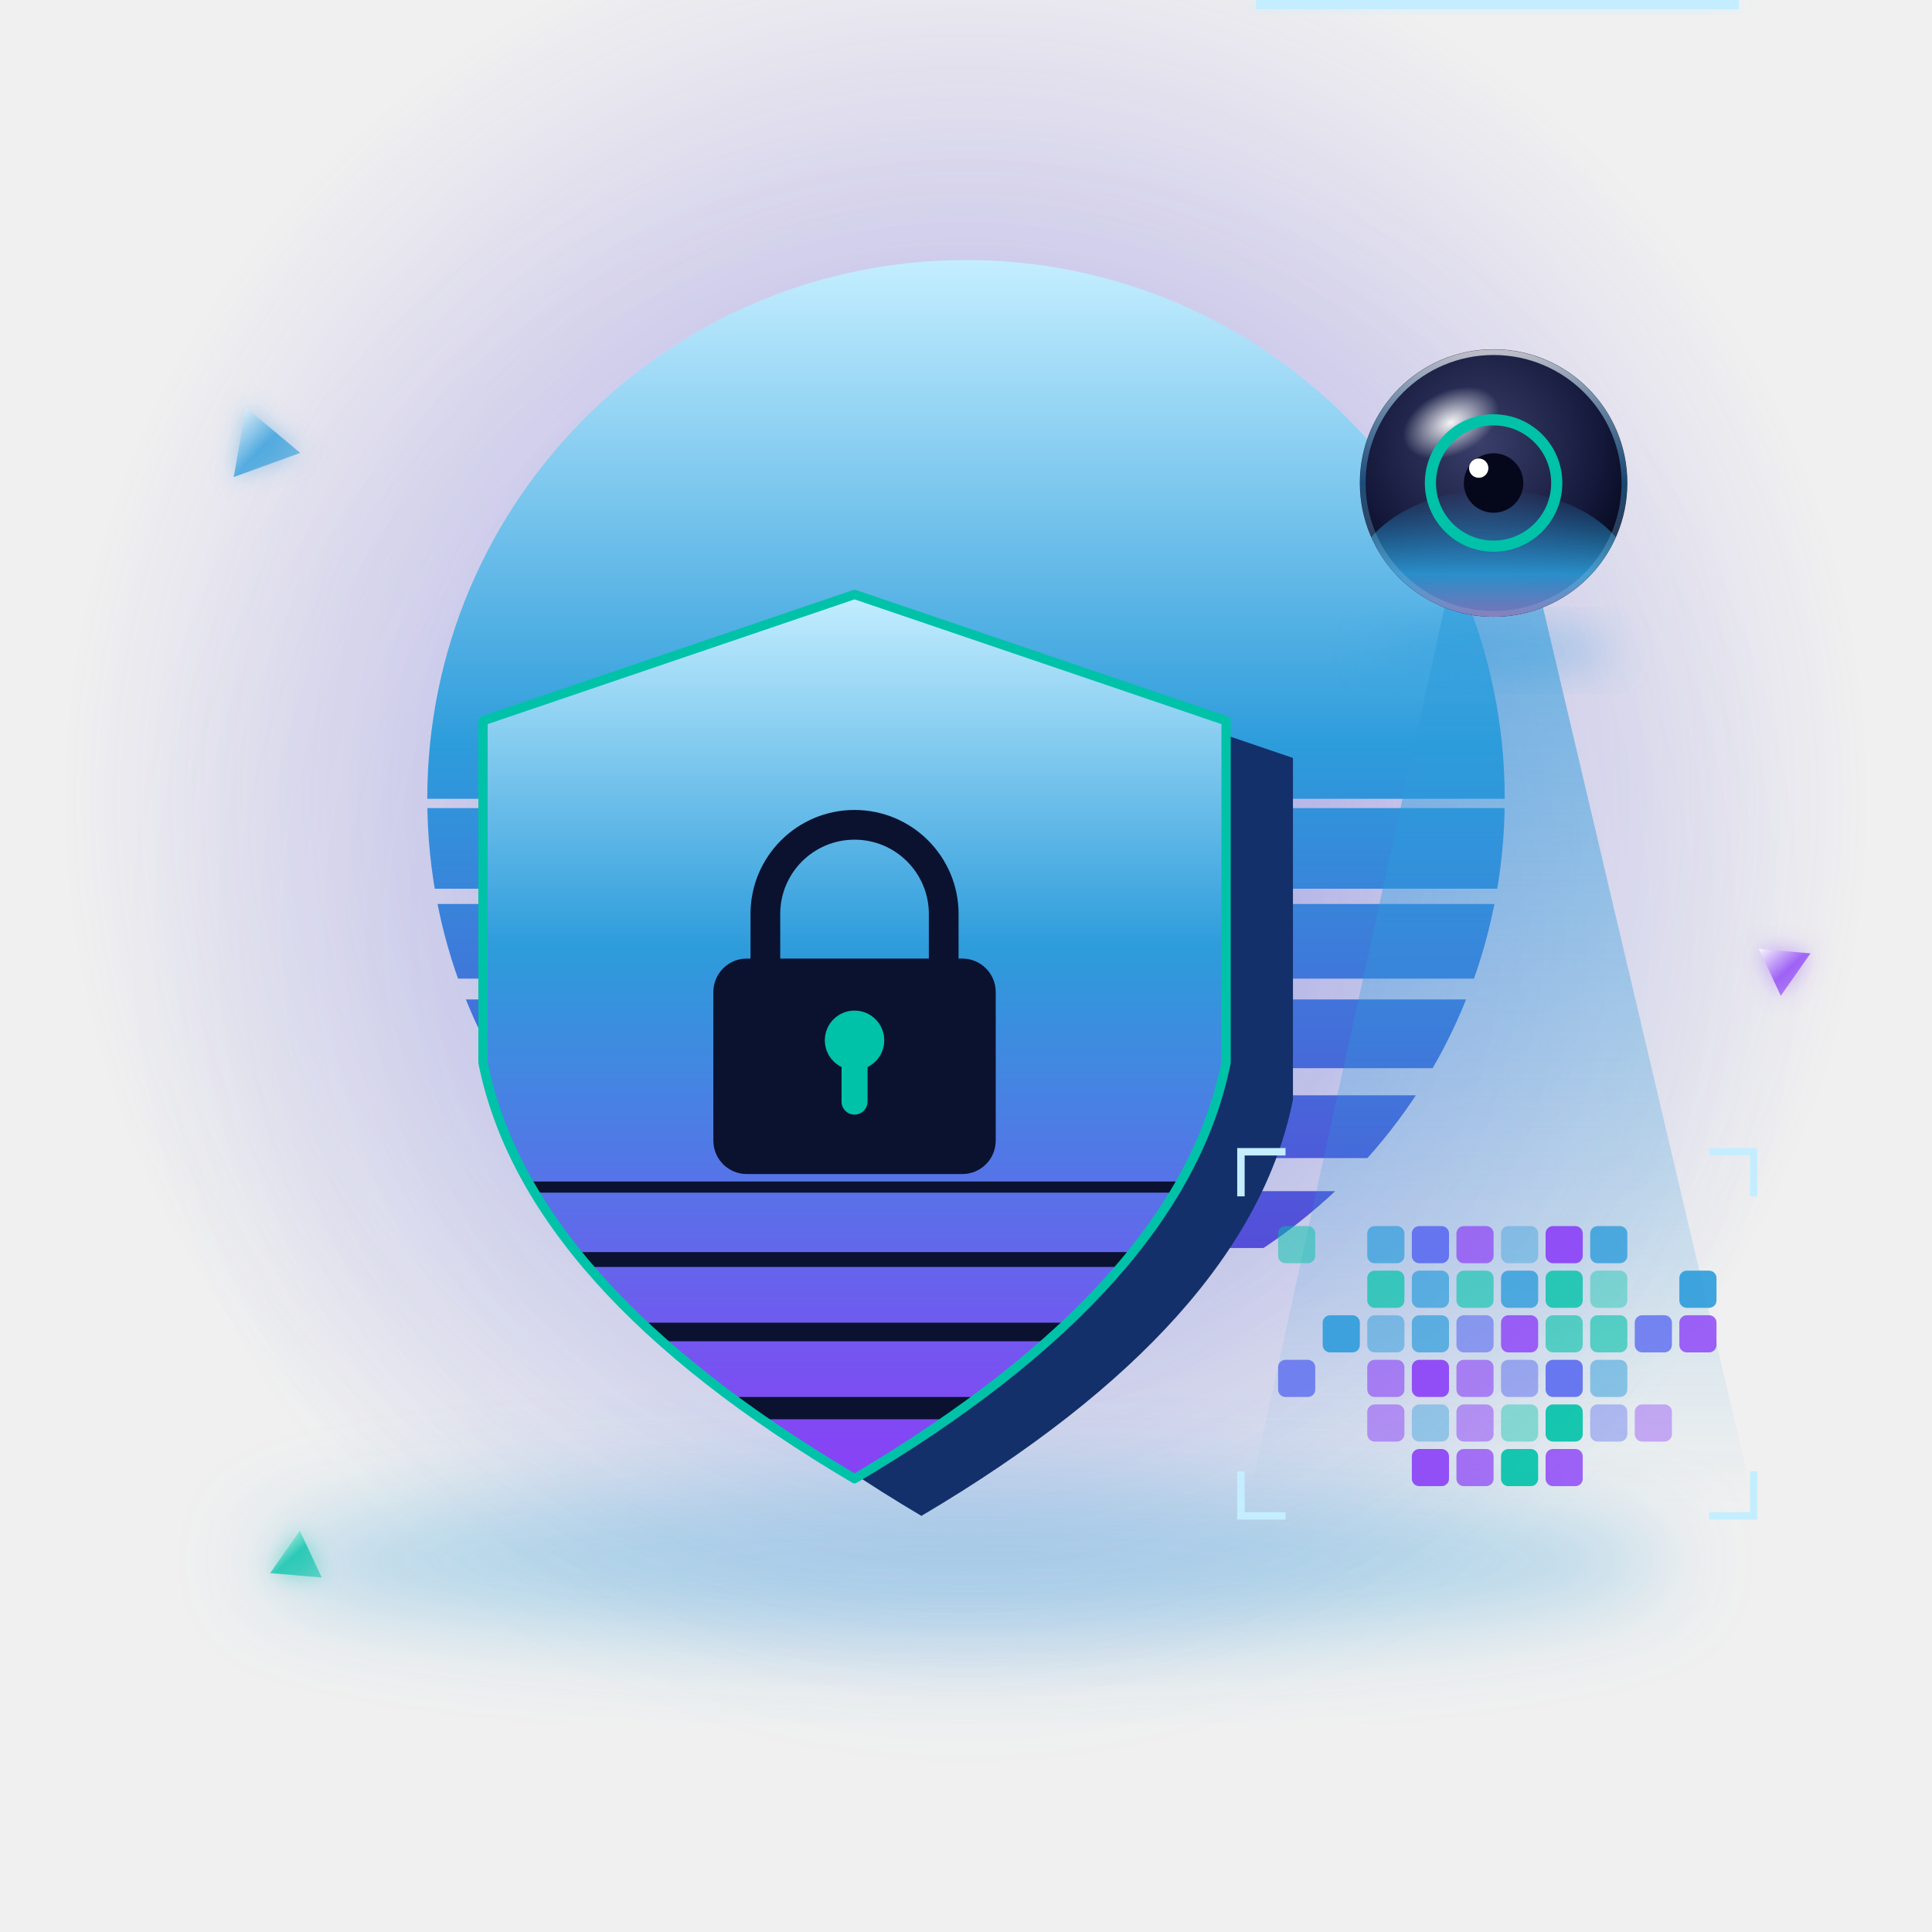
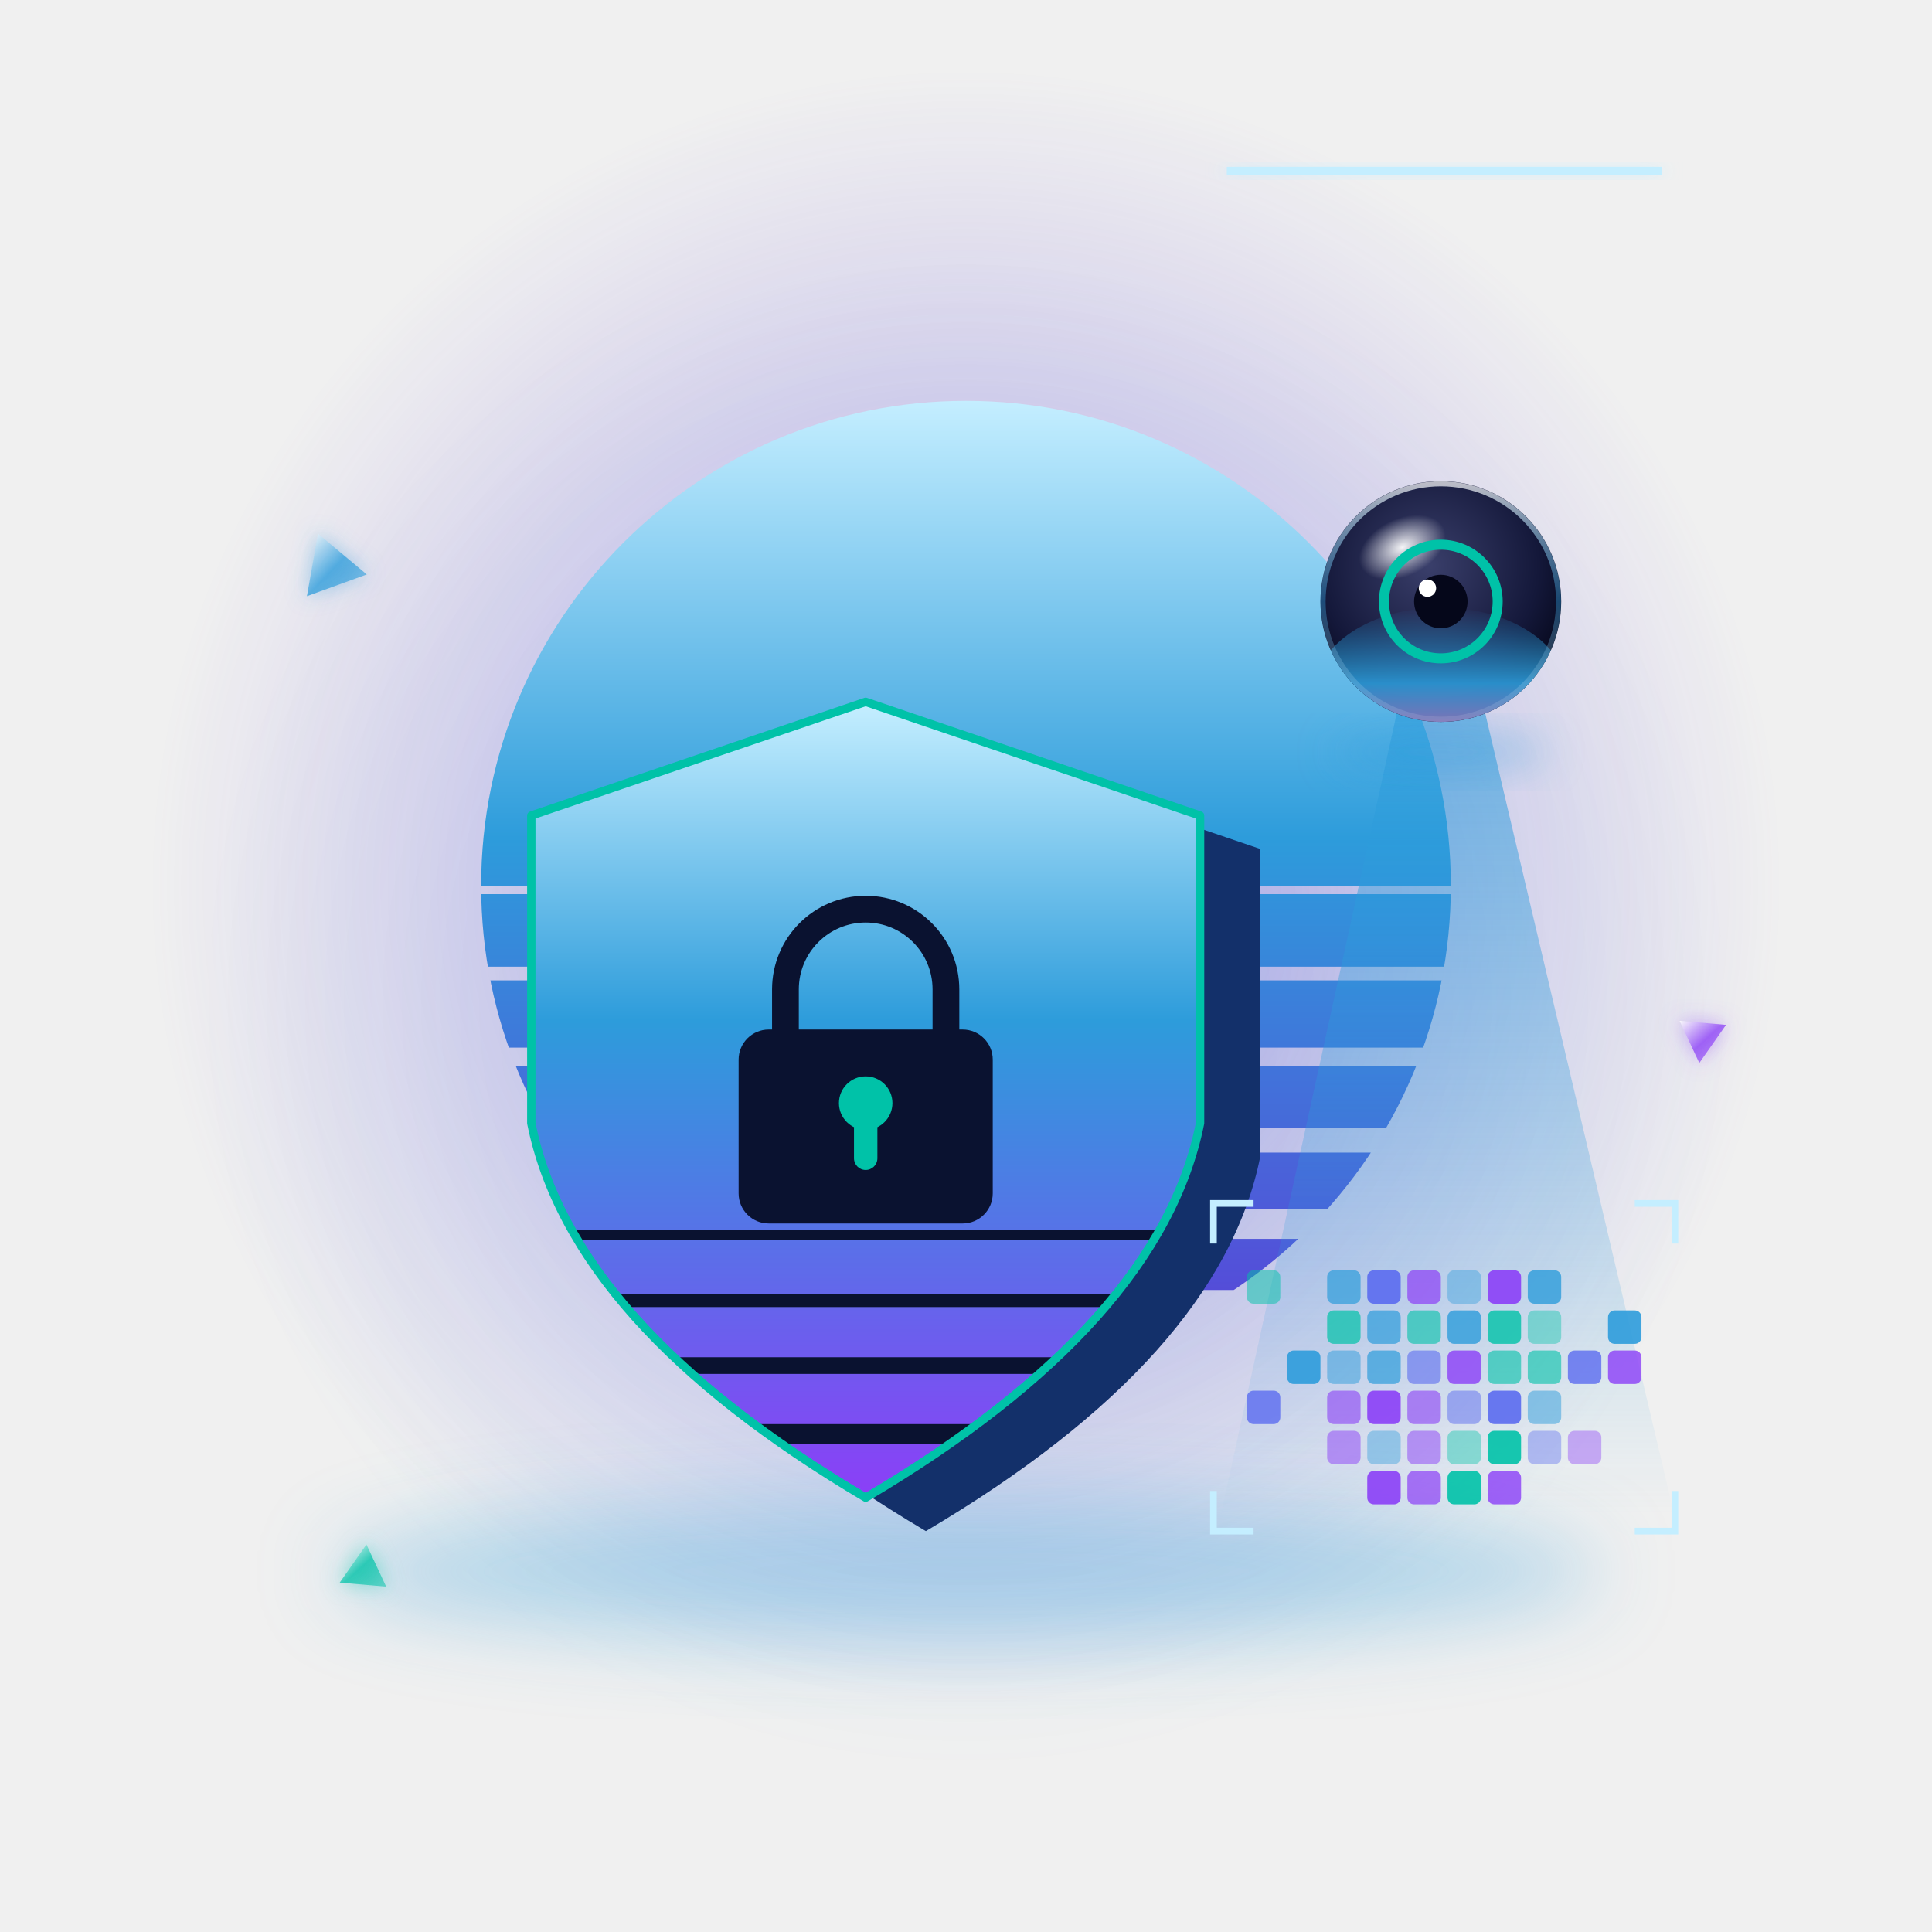
<svg xmlns="http://www.w3.org/2000/svg" viewBox="0 0 520 520" width="520" height="520" style="display:block" role="img" aria-label="Security: vision at the edge, privately">
  <defs>
    <radialGradient id="qs-aura" cx="0.5" cy="0.5" r="0.5">
      <stop offset="0" stop-color="#2D9CDB" stop-opacity="0.22" />
      <stop offset="0.55" stop-color="#2D9CDB" stop-opacity="0.07" />
      <stop offset="1" stop-color="#2D9CDB" stop-opacity="0" />
    </radialGradient>
    <linearGradient id="qs-sung" x1="0" y1="70" x2="0" y2="360" gradientUnits="userSpaceOnUse">
      <stop offset="0" stop-color="#C4EEFF" />
      <stop offset="0.45" stop-color="#2D9CDB" />
      <stop offset="1" stop-color="#5B3FD8" />
    </linearGradient>
    <clipPath id="qs-sunc">
      <rect x="115" y="70" width="290" height="145" />
      <rect x="115" y="217.5" width="290" height="21.7" />
      <rect x="115" y="243.3" width="290" height="20.1" />
      <rect x="115" y="269" width="290" height="18.5" />
      <rect x="115" y="294.8" width="290" height="16.9" />
      <rect x="115" y="320.6" width="290" height="15.3" />
      <rect x="115" y="346.3" width="290" height="13.7" />
    </clipPath>
    <radialGradient id="qs-sunhalo" cx="0.5" cy="0.5" r="0.5">
      <stop offset="0" stop-color="#5B3FD8" stop-opacity="0.45" />
      <stop offset="1" stop-color="#5B3FD8" stop-opacity="0" />
    </radialGradient>
    <filter id="qs-gnd" x="-50%" y="-50%" width="200%" height="200%">
      <feGaussianBlur stdDeviation="12" />
    </filter>
    <linearGradient id="qs-shf" x1="0" y1="0" x2="0" y2="1">
      <stop offset="0" stop-color="#C4EEFF" />
      <stop offset="0.4" stop-color="#2D9CDB" />
      <stop offset="1" stop-color="#8B3FF7" />
    </linearGradient>
    <clipPath id="qs-sc">
      <path d="M230 160L330 194L330 286Q318 346 230 398Q142 346 130 286L130 194Z" />
    </clipPath>
    <linearGradient id="qs-beam" x1="0" y1="0" x2="0" y2="1">
      <stop offset="0" stop-color="#2D9CDB" stop-opacity="0.6" />
      <stop offset="1" stop-color="#2D9CDB" stop-opacity="0" />
    </linearGradient>
    <filter id="qs-scan" x="-50%" y="-50%" width="200%" height="200%">
      <feGaussianBlur stdDeviation="3" result="b" />
      <feMerge>
        <feMergeNode in="b" />
        <feMergeNode in="SourceGraphic" />
      </feMerge>
    </filter>
    <radialGradient id="qs-lensb" cx="0.45" cy="0.35" r="0.65">
      <stop offset="0" stop-color="#3A3F6B" />
      <stop offset="0.7" stop-color="#14183A" />
      <stop offset="1" stop-color="#05071A" />
    </radialGradient>
    <linearGradient id="qs-lensl" x1="0" y1="0" x2="0" y2="1">
      <stop offset="0" stop-color="#2D9CDB" stop-opacity="0.0" />
      <stop offset="0.45" stop-color="#2D9CDB" stop-opacity="0.9" />
      <stop offset="1" stop-color="#FF4FA3" stop-opacity="0.95" />
    </linearGradient>
    <radialGradient id="qs-lensh" cx="0.5" cy="0.5" r="0.5">
      <stop offset="0" stop-color="#FFFFFF" stop-opacity="0.95" />
      <stop offset="1" stop-color="#FFFFFF" stop-opacity="0" />
    </radialGradient>
    <linearGradient id="qs-lensr" x1="0" y1="0" x2="0" y2="1">
      <stop offset="0" stop-color="#FFFFFF" stop-opacity="0.7" />
      <stop offset="0.5" stop-color="#2D9CDB" stop-opacity="0.4" />
      <stop offset="1" stop-color="#FFFFFF" stop-opacity="0.1" />
    </linearGradient>
    <clipPath id="qs-lensc">
      <circle cx="402" cy="130" r="36" />
    </clipPath>
    <filter id="qs-lenssh" x="-50%" y="-50%" width="200%" height="200%">
      <feGaussianBlur stdDeviation="6" />
    </filter>
    <linearGradient id="qs-st0" x1="0" y1="0" x2="1" y2="1">
      <stop offset="0" stop-color="#FFFFFF" stop-opacity="0.9" />
      <stop offset="0.5" stop-color="#2D9CDB" stop-opacity="0.9" />
      <stop offset="1" stop-color="#2D9CDB" stop-opacity="0.6" />
    </linearGradient>
    <filter id="qs-st0b" x="-50%" y="-50%" width="200%" height="200%">
      <feGaussianBlur stdDeviation="3" />
    </filter>
    <linearGradient id="qs-st1" x1="0" y1="0" x2="1" y2="1">
      <stop offset="0" stop-color="#FFFFFF" stop-opacity="0.9" />
      <stop offset="0.5" stop-color="#8B3FF7" stop-opacity="0.9" />
      <stop offset="1" stop-color="#8B3FF7" stop-opacity="0.6" />
    </linearGradient>
    <filter id="qs-st1b" x="-50%" y="-50%" width="200%" height="200%">
      <feGaussianBlur stdDeviation="3" />
    </filter>
    <linearGradient id="qs-st2" x1="0" y1="0" x2="1" y2="1">
      <stop offset="0" stop-color="#FFFFFF" stop-opacity="0.9" />
      <stop offset="0.5" stop-color="#00C2A8" stop-opacity="0.9" />
      <stop offset="1" stop-color="#00C2A8" stop-opacity="0.6" />
    </linearGradient>
    <filter id="qs-st2b" x="-50%" y="-50%" width="200%" height="200%">
      <feGaussianBlur stdDeviation="3" />
    </filter>
  </defs>
-   <circle cx="260" cy="250" r="230" fill="url(#qs-aura)" />
-   <g class="sun">
-     <circle cx="260" cy="215" r="246.5" fill="url(#qs-sunhalo)" />
-     <circle cx="260" cy="215" r="145" fill="url(#qs-sung)" clip-path="url(#qs-sunc)" />
-   </g>
-   <ellipse cx="260" cy="420" rx="190" ry="22" fill="#2D9CDB" opacity=".32" filter="url(#qs-gnd)" />
-   <g>
-     <animateTransform attributeName="transform" type="translate" values="0 0;0 -6;0 0" dur="6s" repeatCount="indefinite" />
-     <path d="M248 170L348 204L348 296Q336 356 248 408Q160 356 148 296L148 204Z" fill="#13306A" />
-     <path d="M230 160L330 194L330 286Q318 346 230 398Q142 346 130 286L130 194Z" fill="url(#qs-shf)" />
-     <g clip-path="url(#qs-sc)">
-       <rect x="120" y="318" width="220" height="3" fill="#0A1230" />
-       <rect x="120" y="337" width="220" height="4" fill="#0A1230" />
-       <rect x="120" y="356" width="220" height="5" fill="#0A1230" />
-       <rect x="120" y="376" width="220" height="6" fill="#0A1230" />
+   <g data-fit="1" transform="translate(260 260) scale(.9) translate(-260 -239)">
+     <circle cx="260" cy="250" r="230" fill="url(#qs-aura)" />
+     <g class="sun">
+       <circle cx="260" cy="215" r="246.5" fill="url(#qs-sunhalo)" />
+       <circle cx="260" cy="215" r="145" fill="url(#qs-sung)" clip-path="url(#qs-sunc)" />
    </g>
-     <path d="M230 160L330 194L330 286Q318 346 230 398Q142 346 130 286L130 194Z" fill="none" stroke="#00C2A8" stroke-width="2.5" stroke-linejoin="round" />
-     <path d="M206 262v-16a24 24 0 0 1 48 0v16" fill="none" stroke="#0A1230" stroke-width="8" stroke-linecap="round" />
-     <rect x="192" y="258" width="76" height="58" rx="9" fill="#0A1230" />
-     <circle cx="230" cy="280" r="8" fill="#00C2A8" />
-     <rect x="226.5" y="284" width="7" height="16" rx="3.5" fill="#00C2A8" />
-   </g>
-   <polygon points="390,158 414,158 472,404 336,404" fill="url(#qs-beam)" />
-   <rect x="344" y="330" width="10" height="10" rx="2" fill="#00C2A8" opacity="0.5" />
-   <rect x="368" y="330" width="10" height="10" rx="2" fill="#2D9CDB" opacity="0.7" />
-   <rect x="380" y="330" width="10" height="10" rx="2" fill="#5B6CF0" opacity="0.9" />
-   <rect x="392" y="330" width="10" height="10" rx="2" fill="#8B3FF7" opacity="0.7" />
-   <rect x="404" y="330" width="10" height="10" rx="2" fill="#2D9CDB" opacity="0.4" />
-   <rect x="416" y="330" width="10" height="10" rx="2" fill="#8B3FF7" opacity="0.9" />
-   <rect x="428" y="330" width="10" height="10" rx="2" fill="#2D9CDB" opacity="0.8" />
-   <rect x="368" y="342" width="10" height="10" rx="2" fill="#00C2A8" opacity="0.7" />
-   <rect x="380" y="342" width="10" height="10" rx="2" fill="#2D9CDB" opacity="0.7" />
-   <rect x="392" y="342" width="10" height="10" rx="2" fill="#00C2A8" opacity="0.6" />
-   <rect x="404" y="342" width="10" height="10" rx="2" fill="#2D9CDB" opacity="0.8" />
-   <rect x="416" y="342" width="10" height="10" rx="2" fill="#00C2A8" opacity="0.8" />
-   <rect x="428" y="342" width="10" height="10" rx="2" fill="#00C2A8" opacity="0.4" />
-   <rect x="452" y="342" width="10" height="10" rx="2" fill="#2D9CDB" opacity="0.9" />
-   <rect x="356" y="354" width="10" height="10" rx="2" fill="#2D9CDB" opacity="0.9" />
-   <rect x="368" y="354" width="10" height="10" rx="2" fill="#2D9CDB" opacity="0.5" />
-   <rect x="380" y="354" width="10" height="10" rx="2" fill="#2D9CDB" opacity="0.7" />
-   <rect x="392" y="354" width="10" height="10" rx="2" fill="#5B6CF0" opacity="0.6" />
-   <rect x="404" y="354" width="10" height="10" rx="2" fill="#8B3FF7" opacity="0.8" />
-   <rect x="416" y="354" width="10" height="10" rx="2" fill="#00C2A8" opacity="0.6" />
-   <rect x="428" y="354" width="10" height="10" rx="2" fill="#00C2A8" opacity="0.6" />
-   <rect x="440" y="354" width="10" height="10" rx="2" fill="#5B6CF0" opacity="0.8" />
-   <rect x="452" y="354" width="10" height="10" rx="2" fill="#8B3FF7" opacity="0.8" />
-   <rect x="344" y="366" width="10" height="10" rx="2" fill="#5B6CF0" opacity="0.8" />
-   <rect x="368" y="366" width="10" height="10" rx="2" fill="#8B3FF7" opacity="0.6" />
-   <rect x="380" y="366" width="10" height="10" rx="2" fill="#8B3FF7" opacity="0.9" />
-   <rect x="392" y="366" width="10" height="10" rx="2" fill="#8B3FF7" opacity="0.6" />
-   <rect x="404" y="366" width="10" height="10" rx="2" fill="#5B6CF0" opacity="0.5" />
-   <rect x="416" y="366" width="10" height="10" rx="2" fill="#5B6CF0" opacity="0.9" />
-   <rect x="428" y="366" width="10" height="10" rx="2" fill="#2D9CDB" opacity="0.5" />
-   <rect x="368" y="378" width="10" height="10" rx="2" fill="#8B3FF7" opacity="0.5" />
-   <rect x="380" y="378" width="10" height="10" rx="2" fill="#2D9CDB" opacity="0.4" />
-   <rect x="392" y="378" width="10" height="10" rx="2" fill="#8B3FF7" opacity="0.5" />
-   <rect x="404" y="378" width="10" height="10" rx="2" fill="#00C2A8" opacity="0.4" />
-   <rect x="416" y="378" width="10" height="10" rx="2" fill="#00C2A8" opacity="0.9" />
-   <rect x="428" y="378" width="10" height="10" rx="2" fill="#5B6CF0" opacity="0.4" />
-   <rect x="440" y="378" width="10" height="10" rx="2" fill="#8B3FF7" opacity="0.4" />
-   <rect x="380" y="390" width="10" height="10" rx="2" fill="#8B3FF7" opacity="0.9" />
-   <rect x="392" y="390" width="10" height="10" rx="2" fill="#8B3FF7" opacity="0.7" />
-   <rect x="404" y="390" width="10" height="10" rx="2" fill="#00C2A8" opacity="0.9" />
-   <rect x="416" y="390" width="10" height="10" rx="2" fill="#8B3FF7" opacity="0.8" />
-   <rect x="338" width="130" height="2.5" fill="#C4EEFF" filter="url(#qs-scan)">
-     <animate attributeName="y" values="314;404;314" dur="3.2s" repeatCount="indefinite" />
-   </rect>
-   <path d="M334 322v-12h12M472 322v-12h-12M334 396v12h12M472 396v12h-12" fill="none" stroke="#C4EEFF" stroke-width="2" />
-   <g class="sphere">
-     <ellipse cx="402" cy="175" rx="32.4" ry="5.8" fill="#2D9CDB" opacity=".35" filter="url(#qs-lenssh)" />
-     <circle cx="402" cy="130" r="36" fill="url(#qs-lensb)" />
-     <g clip-path="url(#qs-lensc)">
-       <ellipse cx="402" cy="157" rx="37.8" ry="25.2" fill="url(#qs-lensl)" />
+     <ellipse cx="260" cy="420" rx="190" ry="22" fill="#2D9CDB" opacity=".32" filter="url(#qs-gnd)" />
+     <g>
+       <animateTransform attributeName="transform" type="translate" values="0 0;0 -6;0 0" dur="6s" repeatCount="indefinite" />
+       <path d="M248 170L348 204L348 296Q336 356 248 408Q160 356 148 296L148 204Z" fill="#13306A" />
+       <path d="M230 160L330 194L330 286Q318 346 230 398Q142 346 130 286L130 194Z" fill="url(#qs-shf)" />
+       <g clip-path="url(#qs-sc)">
+         <rect x="120" y="318" width="220" height="3" fill="#0A1230" />
+         <rect x="120" y="337" width="220" height="4" fill="#0A1230" />
+         <rect x="120" y="356" width="220" height="5" fill="#0A1230" />
+         <rect x="120" y="376" width="220" height="6" fill="#0A1230" />
+       </g>
+       <path d="M230 160L330 194L330 286Q318 346 230 398Q142 346 130 286L130 194Z" fill="none" stroke="#00C2A8" stroke-width="2.5" stroke-linejoin="round" />
+       <path d="M206 262v-16a24 24 0 0 1 48 0v16" fill="none" stroke="#0A1230" stroke-width="8" stroke-linecap="round" />
+       <rect x="192" y="258" width="76" height="58" rx="9" fill="#0A1230" />
+       <circle cx="230" cy="280" r="8" fill="#00C2A8" />
+       <rect x="226.5" y="284" width="7" height="16" rx="3.5" fill="#00C2A8" />
    </g>
-     <ellipse cx="390.5" cy="113.8" rx="13.7" ry="8.6" fill="url(#qs-lensh)" transform="rotate(-25 390.5 113.8)" />
-     <circle cx="402" cy="130" r="35.2" fill="none" stroke="url(#qs-lensr)" stroke-width="1.5" />
-   </g>
-   <circle cx="402" cy="130" r="17" fill="none" stroke="#00C2A8" stroke-width="3" />
-   <circle cx="402" cy="130" r="8" fill="#05071A" />
-   <circle cx="398" cy="126" r="2.6" fill="#fff">
-     <animate attributeName="opacity" values="1;.3;1" dur="2.4s" repeatCount="indefinite" />
-   </circle>
-   <g class="float" opacity=".85">
-     <animateTransform attributeName="transform" type="translate" values="0 0;0 -6;0 0" dur="4s" begin="-0s" repeatCount="indefinite" />
-     <polygon points="80.8,121.9 62.9,128.4 66.2,109.7" fill="#2D9CDB" opacity=".5" filter="url(#qs-st0b)" />
-     <polygon points="80.8,121.9 62.9,128.4 66.2,109.7" fill="url(#qs-st0)" />
-   </g>
-   <g class="float" opacity=".85">
-     <animateTransform attributeName="transform" type="translate" values="0 0;0 -6;0 0" dur="4.8s" begin="-0.8s" repeatCount="indefinite" />
-     <polygon points="487.3,256.6 479.3,268 473.4,255.4" fill="#8B3FF7" opacity=".5" filter="url(#qs-st1b)" />
-     <polygon points="487.3,256.6 479.3,268 473.4,255.4" fill="url(#qs-st1)" />
-   </g>
-   <g class="float" opacity=".85">
-     <animateTransform attributeName="transform" type="translate" values="0 0;0 -6;0 0" dur="5.6s" begin="-1.6s" repeatCount="indefinite" />
-     <polygon points="86.6,424.6 72.7,423.4 80.7,412" fill="#00C2A8" opacity=".5" filter="url(#qs-st2b)" />
-     <polygon points="86.6,424.6 72.7,423.4 80.7,412" fill="url(#qs-st2)" />
+     <polygon points="390,158 414,158 472,404 336,404" fill="url(#qs-beam)" />
+     <rect x="344" y="330" width="10" height="10" rx="2" fill="#00C2A8" opacity="0.5" />
+     <rect x="368" y="330" width="10" height="10" rx="2" fill="#2D9CDB" opacity="0.7" />
+     <rect x="380" y="330" width="10" height="10" rx="2" fill="#5B6CF0" opacity="0.9" />
+     <rect x="392" y="330" width="10" height="10" rx="2" fill="#8B3FF7" opacity="0.7" />
+     <rect x="404" y="330" width="10" height="10" rx="2" fill="#2D9CDB" opacity="0.4" />
+     <rect x="416" y="330" width="10" height="10" rx="2" fill="#8B3FF7" opacity="0.9" />
+     <rect x="428" y="330" width="10" height="10" rx="2" fill="#2D9CDB" opacity="0.8" />
+     <rect x="368" y="342" width="10" height="10" rx="2" fill="#00C2A8" opacity="0.7" />
+     <rect x="380" y="342" width="10" height="10" rx="2" fill="#2D9CDB" opacity="0.7" />
+     <rect x="392" y="342" width="10" height="10" rx="2" fill="#00C2A8" opacity="0.6" />
+     <rect x="404" y="342" width="10" height="10" rx="2" fill="#2D9CDB" opacity="0.8" />
+     <rect x="416" y="342" width="10" height="10" rx="2" fill="#00C2A8" opacity="0.8" />
+     <rect x="428" y="342" width="10" height="10" rx="2" fill="#00C2A8" opacity="0.4" />
+     <rect x="452" y="342" width="10" height="10" rx="2" fill="#2D9CDB" opacity="0.9" />
+     <rect x="356" y="354" width="10" height="10" rx="2" fill="#2D9CDB" opacity="0.9" />
+     <rect x="368" y="354" width="10" height="10" rx="2" fill="#2D9CDB" opacity="0.5" />
+     <rect x="380" y="354" width="10" height="10" rx="2" fill="#2D9CDB" opacity="0.7" />
+     <rect x="392" y="354" width="10" height="10" rx="2" fill="#5B6CF0" opacity="0.6" />
+     <rect x="404" y="354" width="10" height="10" rx="2" fill="#8B3FF7" opacity="0.8" />
+     <rect x="416" y="354" width="10" height="10" rx="2" fill="#00C2A8" opacity="0.6" />
+     <rect x="428" y="354" width="10" height="10" rx="2" fill="#00C2A8" opacity="0.6" />
+     <rect x="440" y="354" width="10" height="10" rx="2" fill="#5B6CF0" opacity="0.8" />
+     <rect x="452" y="354" width="10" height="10" rx="2" fill="#8B3FF7" opacity="0.8" />
+     <rect x="344" y="366" width="10" height="10" rx="2" fill="#5B6CF0" opacity="0.8" />
+     <rect x="368" y="366" width="10" height="10" rx="2" fill="#8B3FF7" opacity="0.6" />
+     <rect x="380" y="366" width="10" height="10" rx="2" fill="#8B3FF7" opacity="0.9" />
+     <rect x="392" y="366" width="10" height="10" rx="2" fill="#8B3FF7" opacity="0.6" />
+     <rect x="404" y="366" width="10" height="10" rx="2" fill="#5B6CF0" opacity="0.5" />
+     <rect x="416" y="366" width="10" height="10" rx="2" fill="#5B6CF0" opacity="0.9" />
+     <rect x="428" y="366" width="10" height="10" rx="2" fill="#2D9CDB" opacity="0.5" />
+     <rect x="368" y="378" width="10" height="10" rx="2" fill="#8B3FF7" opacity="0.5" />
+     <rect x="380" y="378" width="10" height="10" rx="2" fill="#2D9CDB" opacity="0.4" />
+     <rect x="392" y="378" width="10" height="10" rx="2" fill="#8B3FF7" opacity="0.5" />
+     <rect x="404" y="378" width="10" height="10" rx="2" fill="#00C2A8" opacity="0.4" />
+     <rect x="416" y="378" width="10" height="10" rx="2" fill="#00C2A8" opacity="0.9" />
+     <rect x="428" y="378" width="10" height="10" rx="2" fill="#5B6CF0" opacity="0.4" />
+     <rect x="440" y="378" width="10" height="10" rx="2" fill="#8B3FF7" opacity="0.4" />
+     <rect x="380" y="390" width="10" height="10" rx="2" fill="#8B3FF7" opacity="0.9" />
+     <rect x="392" y="390" width="10" height="10" rx="2" fill="#8B3FF7" opacity="0.7" />
+     <rect x="404" y="390" width="10" height="10" rx="2" fill="#00C2A8" opacity="0.9" />
+     <rect x="416" y="390" width="10" height="10" rx="2" fill="#8B3FF7" opacity="0.8" />
+     <rect x="338" width="130" height="2.5" fill="#C4EEFF" filter="url(#qs-scan)">
+       <animate attributeName="y" values="314;404;314" dur="3.2s" repeatCount="indefinite" />
+     </rect>
+     <path d="M334 322v-12h12M472 322v-12h-12M334 396v12h12M472 396v12h-12" fill="none" stroke="#C4EEFF" stroke-width="2" />
+     <g class="sphere">
+       <ellipse cx="402" cy="175" rx="32.4" ry="5.8" fill="#2D9CDB" opacity=".35" filter="url(#qs-lenssh)" />
+       <circle cx="402" cy="130" r="36" fill="url(#qs-lensb)" />
+       <g clip-path="url(#qs-lensc)">
+         <ellipse cx="402" cy="157" rx="37.8" ry="25.2" fill="url(#qs-lensl)" />
+       </g>
+       <ellipse cx="390.5" cy="113.8" rx="13.7" ry="8.6" fill="url(#qs-lensh)" transform="rotate(-25 390.5 113.8)" />
+       <circle cx="402" cy="130" r="35.2" fill="none" stroke="url(#qs-lensr)" stroke-width="1.5" />
+     </g>
+     <circle cx="402" cy="130" r="17" fill="none" stroke="#00C2A8" stroke-width="3" />
+     <circle cx="402" cy="130" r="8" fill="#05071A" />
+     <circle cx="398" cy="126" r="2.6" fill="#fff">
+       <animate attributeName="opacity" values="1;.3;1" dur="2.4s" repeatCount="indefinite" />
+     </circle>
+     <g class="float" opacity=".85">
+       <animateTransform attributeName="transform" type="translate" values="0 0;0 -6;0 0" dur="4s" begin="-0s" repeatCount="indefinite" />
+       <polygon points="80.8,121.9 62.9,128.4 66.2,109.7" fill="#2D9CDB" opacity=".5" filter="url(#qs-st0b)" />
+       <polygon points="80.8,121.9 62.9,128.4 66.2,109.7" fill="url(#qs-st0)" />
+     </g>
+     <g class="float" opacity=".85">
+       <animateTransform attributeName="transform" type="translate" values="0 0;0 -6;0 0" dur="4.8s" begin="-0.8s" repeatCount="indefinite" />
+       <polygon points="487.3,256.6 479.3,268 473.4,255.4" fill="#8B3FF7" opacity=".5" filter="url(#qs-st1b)" />
+       <polygon points="487.3,256.6 479.3,268 473.4,255.4" fill="url(#qs-st1)" />
+     </g>
+     <g class="float" opacity=".85">
+       <animateTransform attributeName="transform" type="translate" values="0 0;0 -6;0 0" dur="5.6s" begin="-1.6s" repeatCount="indefinite" />
+       <polygon points="86.6,424.6 72.7,423.4 80.7,412" fill="#00C2A8" opacity=".5" filter="url(#qs-st2b)" />
+       <polygon points="86.6,424.6 72.7,423.4 80.7,412" fill="url(#qs-st2)" />
+     </g>
  </g>
</svg>
